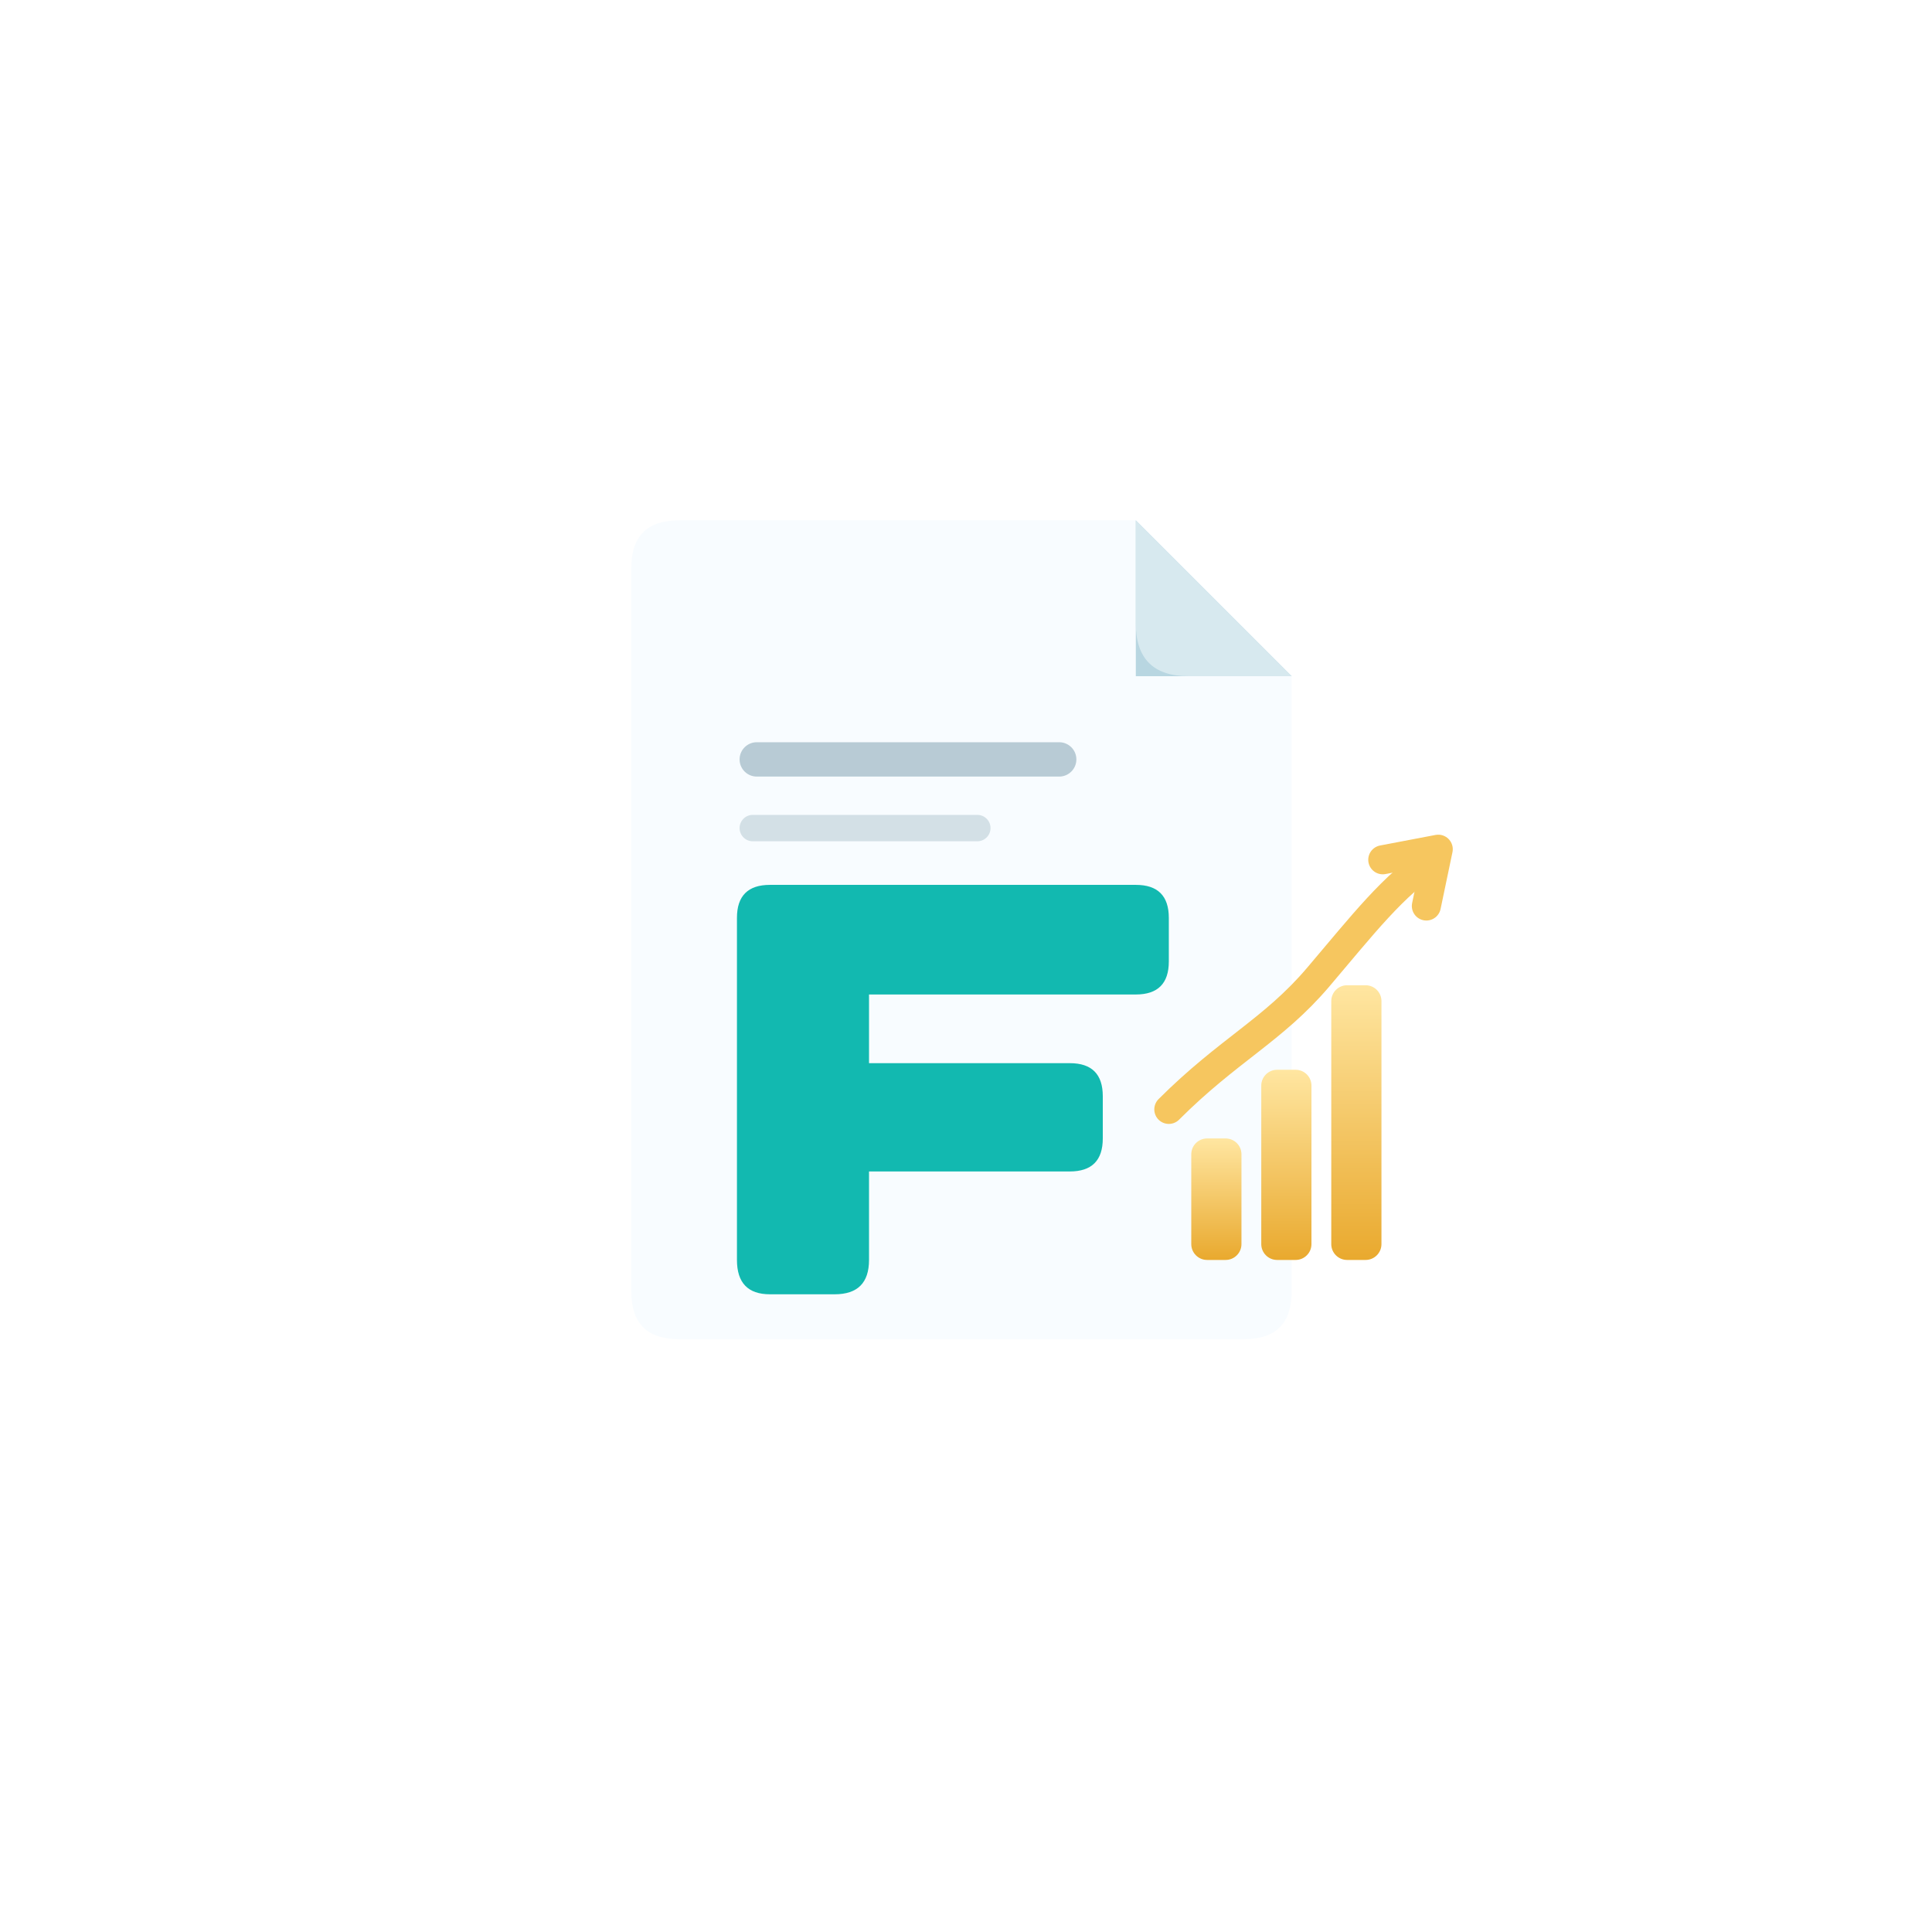
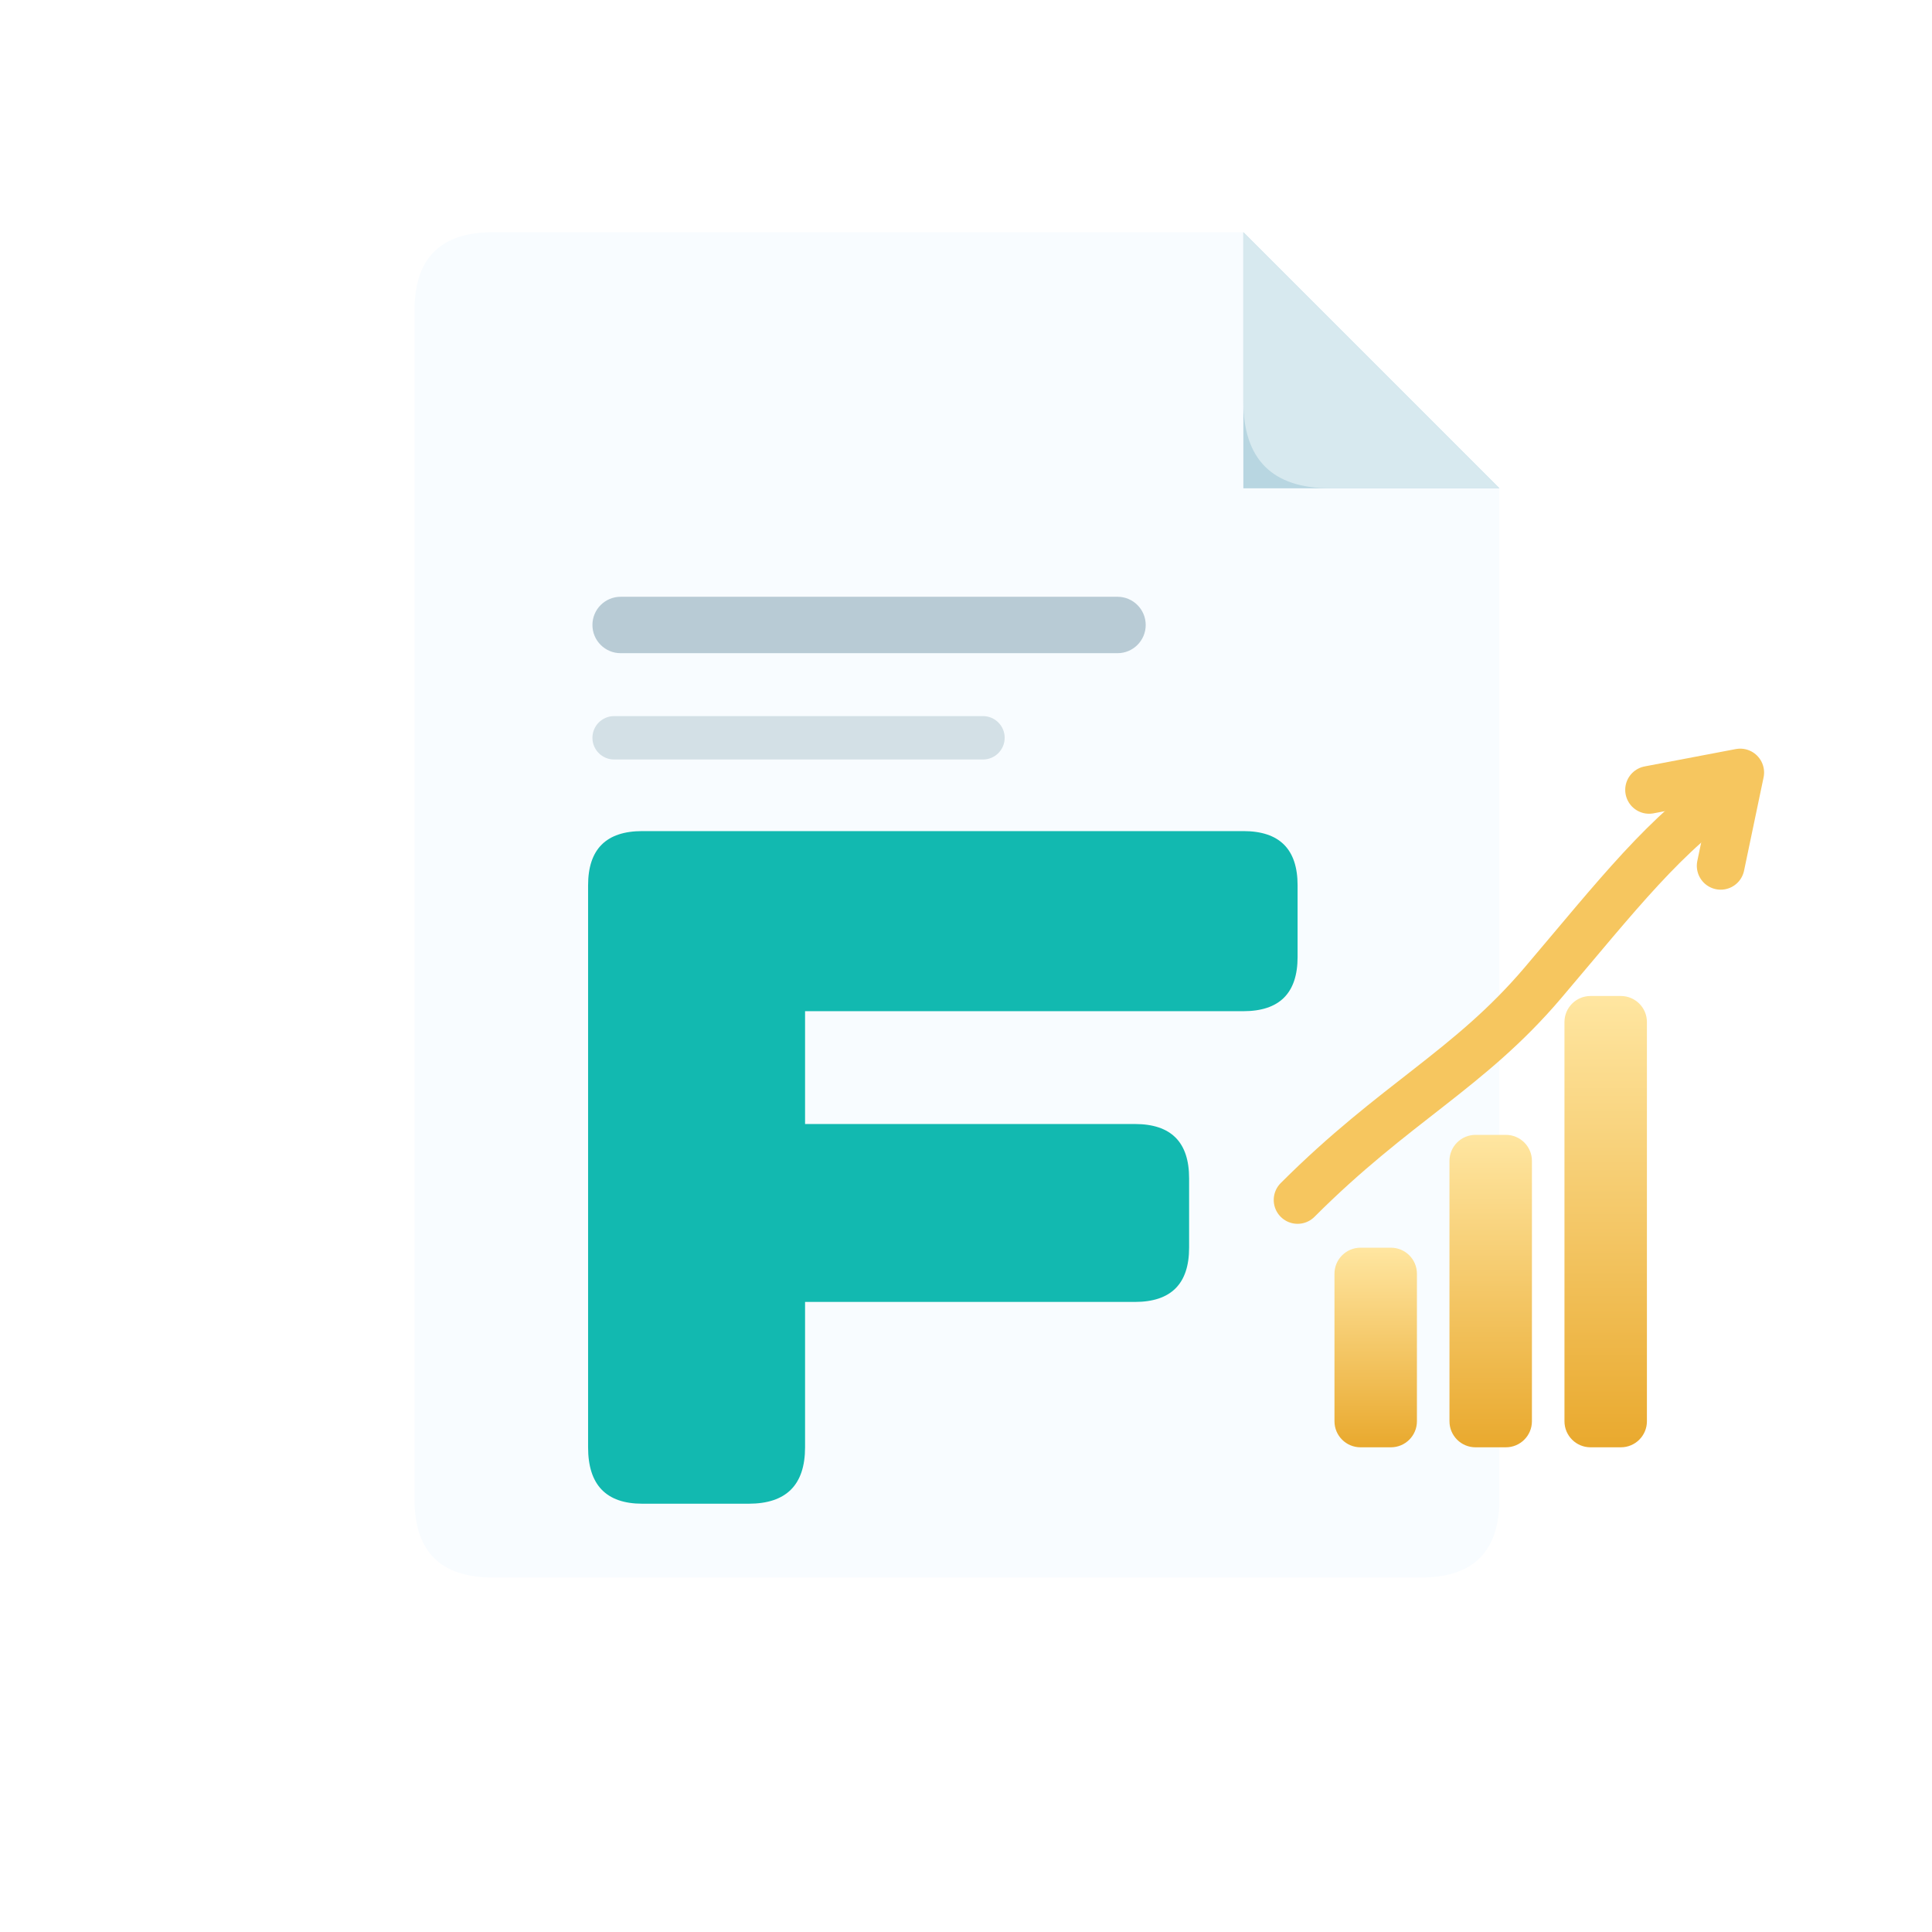
<svg xmlns="http://www.w3.org/2000/svg" width="1024" height="1024" viewBox="0 0 1024 1024">
  <defs>
    <linearGradient id="gold" x1="0" y1="0" x2="0" y2="1">
      <stop stop-color="#ffe6a1" />
      <stop offset="1" stop-color="#e9a92e" />
    </linearGradient>
  </defs>
-   <g transform="translate(154 154) scale(.70)">
+   <g transform="translate(-77 -77) scale(1.15)">
    <path d="M258 210 Q258 174 294 174 H640 L758 292 V758 Q758 794 722 794 H294 Q258 794 258 758Z" fill="#f8fcff" />
    <path d="M640 174 V292 H758Z" fill="#b8d6e1" />
    <path d="M640 174 L758 292 H680 Q640 292 640 252Z" fill="#d7e9ef" />
    <rect x="340" y="342" width="255" height="26" rx="13" fill="#b8cbd5" />
    <rect x="340" y="397" width="190" height="20" rx="10" fill="#d3e0e6" />
    <path d="M338 475 Q338 450 363 450 H640 Q665 450 665 475 V508 Q665 533 640 533 H438 V585 H590 Q615 585 615 610 V642 Q615 667 590 667 H438 V734 Q438 760 412 760 H363 Q338 760 338 734Z" fill="#12b9b0" />
    <rect x="682" y="642" width="38" height="92" rx="12" fill="url(#gold)" />
    <rect x="735" y="590" width="38" height="144" rx="12" fill="url(#gold)" />
    <rect x="788" y="526" width="38" height="208" rx="12" fill="url(#gold)" />
    <path d="M665 620 C710 575 744 560 778 520 S835 450 866 430" fill="none" stroke="#f6c65f" stroke-width="22" stroke-linecap="round" />
    <path d="M827 431 L869 423 L860 466" fill="none" stroke="#f6c65f" stroke-width="22" stroke-linecap="round" stroke-linejoin="round" />
  </g>
</svg>
